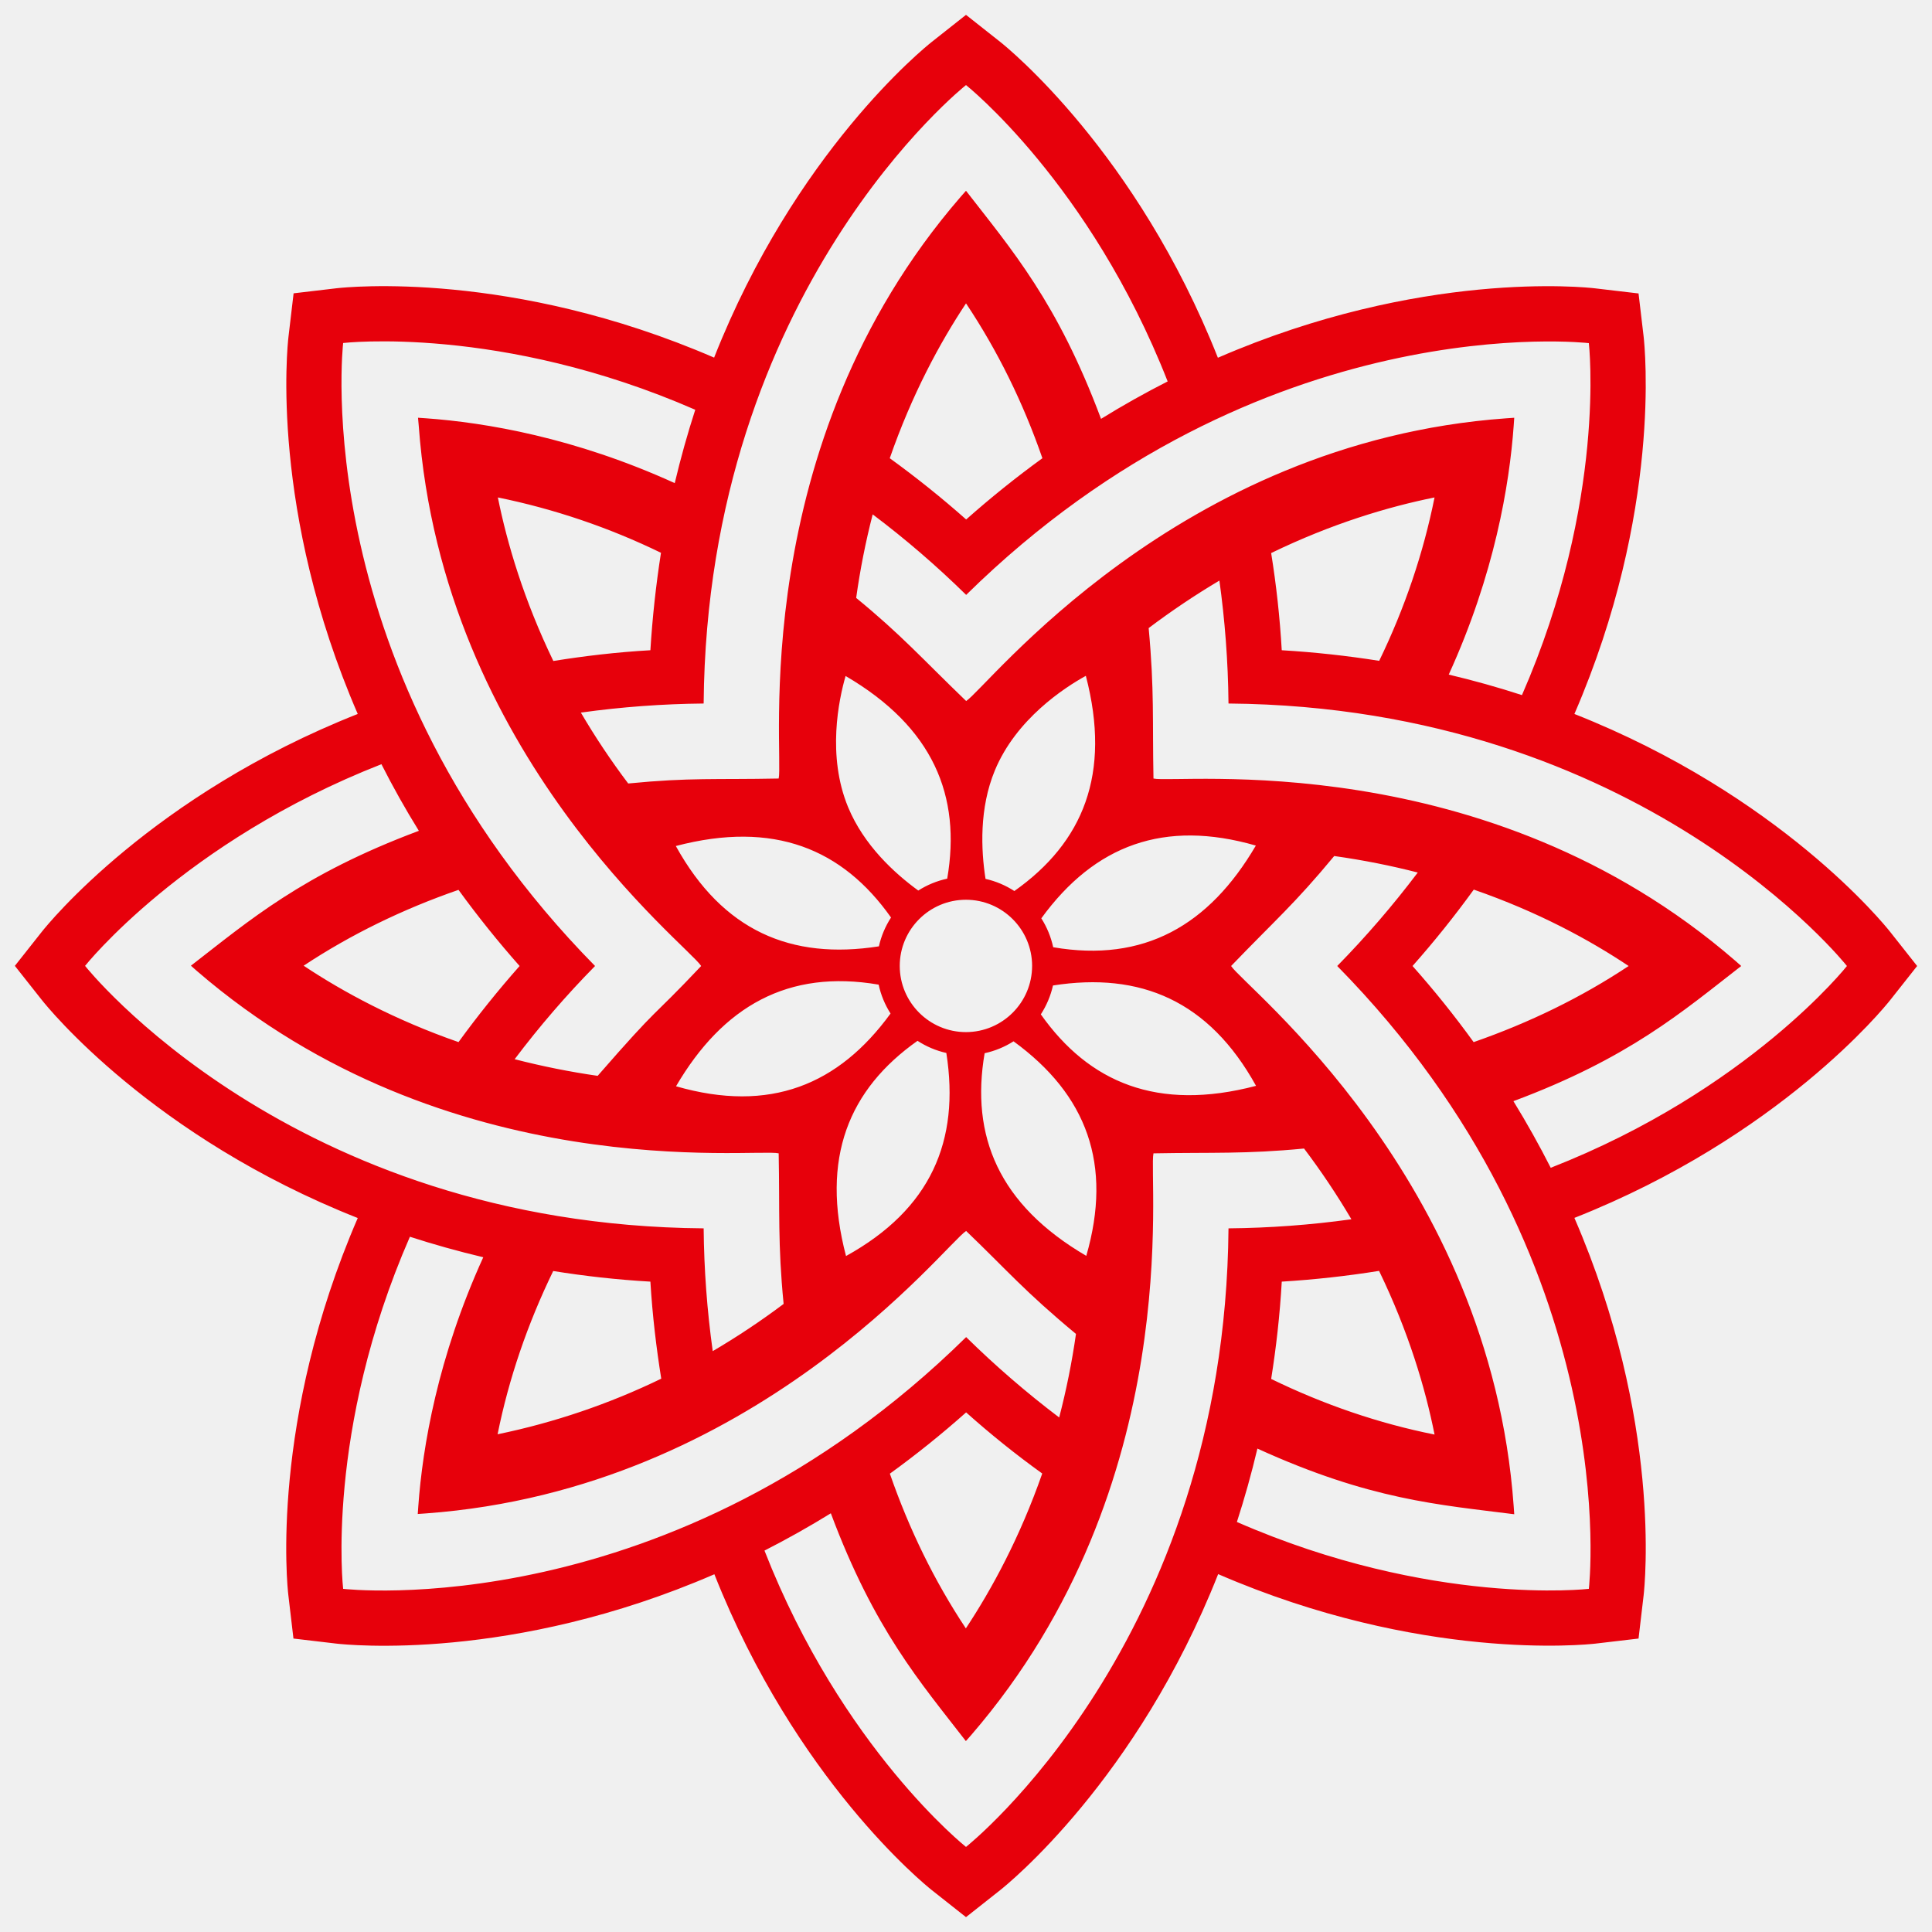
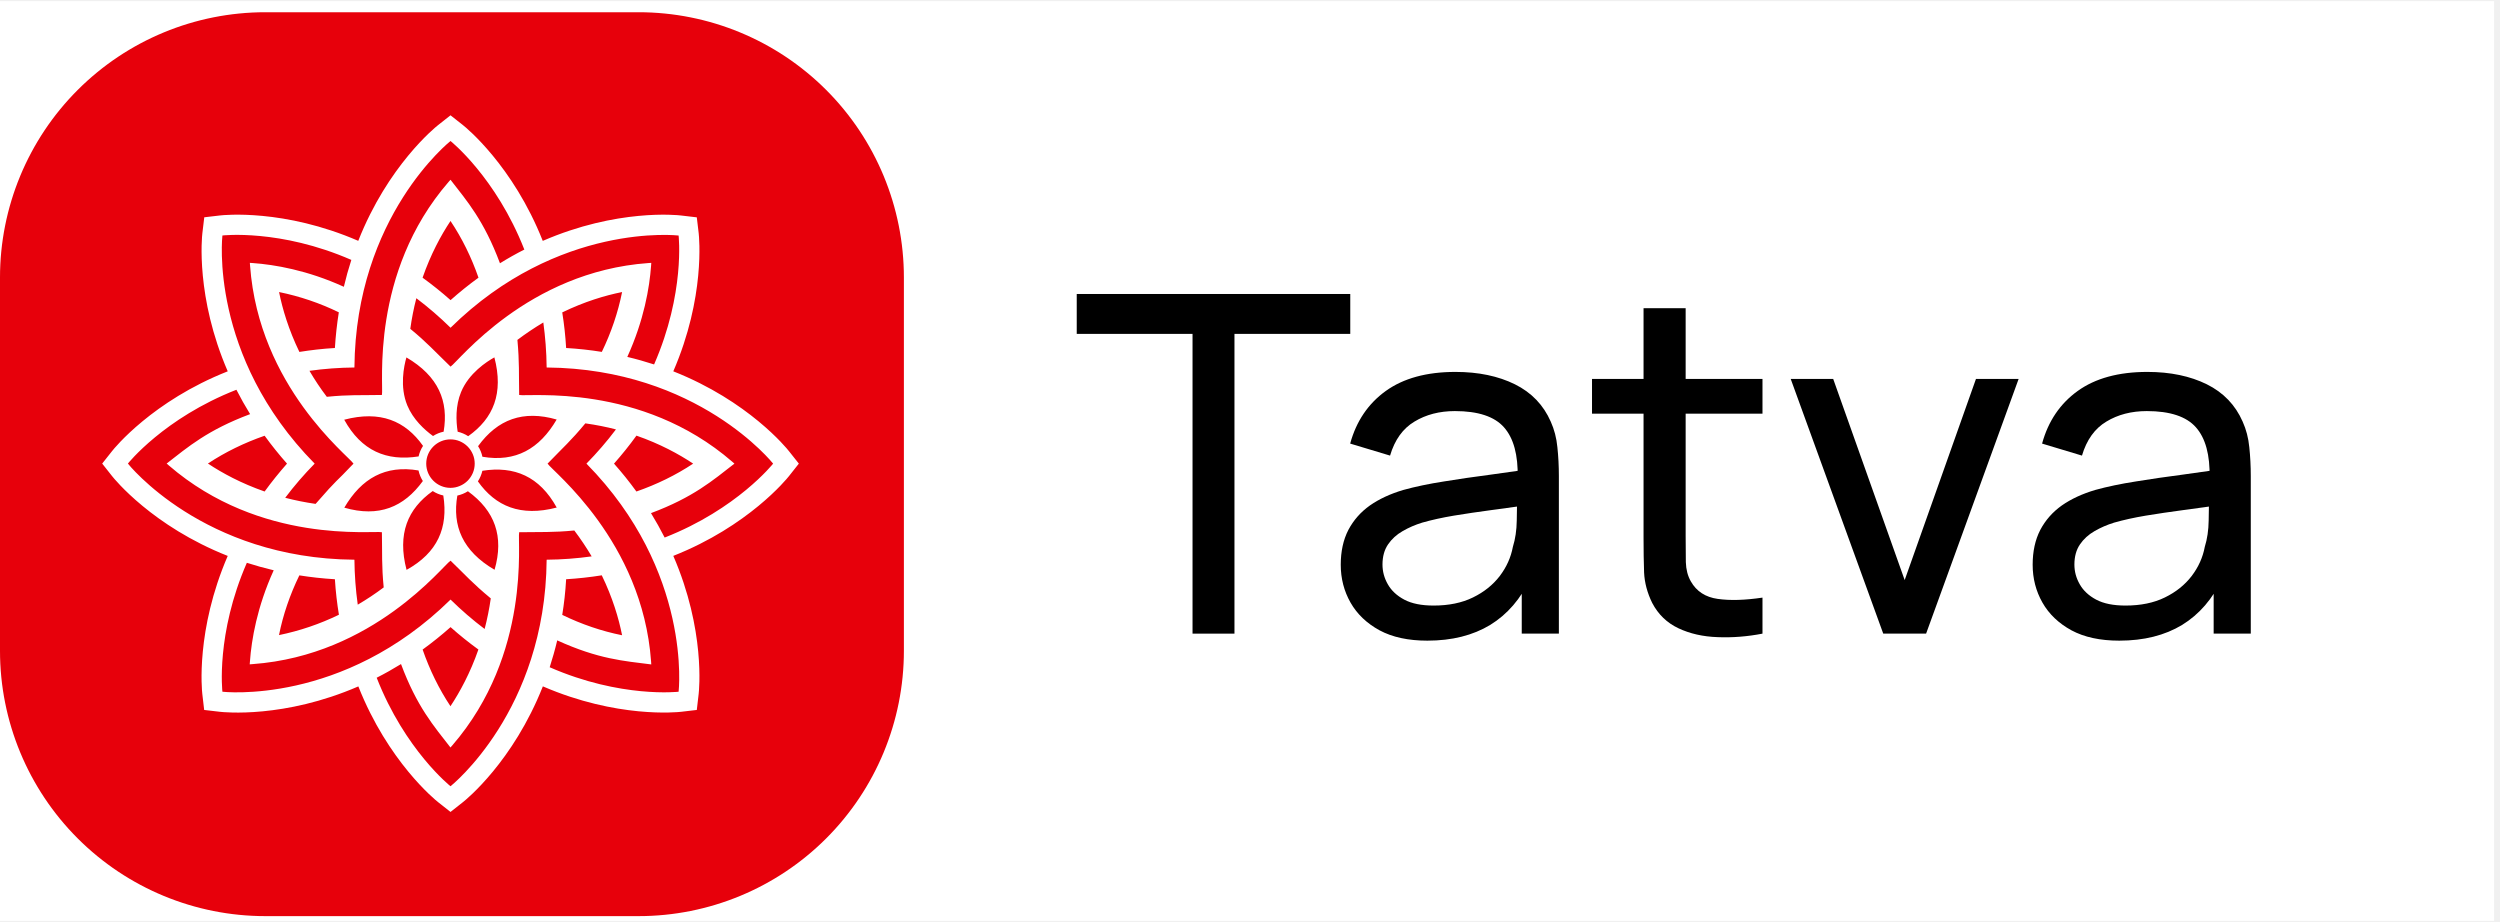
- <svg xmlns="http://www.w3.org/2000/svg" height="103" viewBox="0 0 130 130">
-   <path fill="#e7000b" d="M24.072 81.959c-5.9 13.633-4.752 24.72-4.668 25.387l.342 2.908 2.909.343c.667.074 11.772 1.25 25.414-4.669 5.465 13.81 14.106 20.84 14.634 21.257L65 129l2.297-1.815c.528-.417 9.206-7.438 14.67-21.266 13.625 5.9 24.712 4.751 25.378 4.677l2.909-.342.342-2.909c.075-.666 1.25-11.762-4.658-25.395 13.81-5.465 20.83-14.125 21.247-14.653L129 65l-1.815-2.297c-.417-.528-7.428-9.197-21.247-14.662 5.9-13.633 4.733-24.72 4.659-25.386l-.343-2.909-2.908-.342c-.667-.084-11.763-1.25-25.397 4.668-5.464-13.81-14.124-20.84-14.652-21.257L65 1l-2.297 1.815c-.528.417-9.197 7.429-14.652 21.248-13.634-5.9-24.72-4.743-25.387-4.669l-2.908.343-.343 2.908c-.083.677-1.25 11.763 4.659 25.396-13.82 5.465-20.84 14.125-21.256 14.653L1 64.991l1.816 2.297c.416.528 7.437 9.206 21.256 14.67zm-.982 24.951s-1.232-10.586 4.492-23.692c1.574.51 3.223.973 4.936 1.38-3.075 6.753-4.084 12.763-4.371 16.746l-.037.528.537-.037c22.223-1.62 34.968-18.131 36.362-19.006 2.833 2.72 3.882 4.013 7.391 6.928a50.695 50.695 0 01-1.13 5.622 64.148 64.148 0 01-6.26-5.409c-19.858 19.524-41.92 16.94-41.92 16.94zm10.392-10.4c.75-3.733 2.01-7.42 3.742-10.986 2.084.334 4.26.584 6.539.714.138 2.278.398 4.445.731 6.53a47.01 47.01 0 01-11.012 3.741zm36.553-28.257c.38-.585.66-1.24.818-1.942 5.878-.923 10.5 1.027 13.663 6.753-6.646 1.744-11.244-.229-14.481-4.81zm3.059 16.251c-5.898-3.446-7.795-8.075-6.84-13.636a5.97 5.97 0 001.945-.8c4.947 3.6 6.668 8.289 4.895 14.436zm-2.227-20.768a5.97 5.97 0 00-.799-1.944c3.599-4.947 8.287-6.668 14.435-4.895-3.147 5.374-7.531 7.888-13.636 6.84zm-2.613-3.78a5.97 5.97 0 00-1.94-.818c-.307-1.964-.426-4.753.627-7.296 1.435-3.465 4.683-5.572 6.123-6.367 1.724 6.605-.183 11.211-4.81 14.48zm1.194 5.04a4.458 4.458 0 01-4.452 4.452c-2.456 0-4.454-1.997-4.454-4.453s1.998-4.453 4.454-4.453a4.459 4.459 0 014.453 4.453zm-5.712-5.873a5.96 5.96 0 00-1.947.8c-1.605-1.167-3.66-3.049-4.719-5.603-1.436-3.467-.628-7.254-.172-8.834 5.899 3.448 7.793 8.075 6.838 13.637zm-3.78 2.614a5.976 5.976 0 00-.817 1.94c-5.91.925-10.509-1.04-13.664-6.75 6.607-1.736 11.224.2 14.48 4.81zm-.833 4.517c.15.702.427 1.356.8 1.945-3.483 4.786-8.1 6.72-14.435 4.894 3.158-5.394 7.552-7.884 13.635-6.839zm2.614 3.78c.585.38 1.239.66 1.94.818.927 5.923-1.05 10.514-6.75 13.664-1.736-6.608.2-11.225 4.81-14.481zM70.13 99.15c-1.5 4.288-3.38 7.761-5.14 10.42-2.112-3.178-3.816-6.67-5.113-10.41a65.076 65.076 0 005.131-4.123 62.69 62.69 0 005.122 4.113zM65 124.276s-8.345-6.622-13.56-19.94a62.494 62.494 0 004.465-2.51c2.932 7.843 6.012 11.354 9.086 15.328l.352-.398c14.56-16.867 11.905-37.549 12.272-39.15 3.92-.074 6.192.056 10.132-.324a50.19 50.19 0 013.186 4.76 64.426 64.426 0 01-8.27.611C82.43 110.495 65 124.276 65 124.276zm27.795-38.761c1.982 4.094 3.112 7.891 3.733 11.013-3.751-.75-7.438-2.01-10.994-3.742.333-2.093.583-4.27.713-6.548a67.253 67.253 0 006.548-.723zm14.115 21.395s-10.586 1.223-23.682-4.5c.509-1.576.972-3.215 1.38-4.938 7.588 3.461 12.23 3.775 17.282 4.418l-.037-.537C100.263 79.188 83.711 66.39 82.838 65c2.988-3.106 4.246-4.148 6.938-7.4 1.982.278 3.862.657 5.622 1.111A64.519 64.519 0 0189.979 65c19.525 19.849 16.931 41.91 16.931 41.91zm-7.743-47.05c4.298 1.49 7.771 3.371 10.42 5.14-3.177 2.112-6.678 3.816-10.429 5.122A64.765 64.765 0 0095.046 65a66.718 66.718 0 004.121-5.14zm25.11 5.14s-6.614 8.364-19.932 13.578a62.93 62.93 0 00-2.51-4.483c7.781-2.903 11.355-6.007 15.328-9.095l-.398-.352C99.956 50.09 79.222 52.753 77.615 52.386c-.077-3.907.065-5.934-.324-10.124a52.157 52.157 0 014.76-3.196c.361 2.612.584 5.363.612 8.272C110.503 47.569 124.276 65 124.276 65zM85.533 37.214c4.084-1.982 7.872-3.112 10.994-3.742-.75 3.742-2 7.438-3.724 10.994a67.533 67.533 0 00-6.557-.713 64.492 64.492 0 00-.713-6.539zM106.91 23.09s1.223 10.586-4.501 23.682a62.207 62.207 0 00-4.927-1.38c3.084-6.76 4.084-12.772 4.371-16.745l.037-.537-.537.037C79.13 29.742 66.421 46.284 65.01 47.17c-3.004-2.894-4.351-4.44-7.4-6.937a50.321 50.321 0 011.111-5.622 63.264 63.264 0 016.29 5.418c19.848-19.524 41.9-16.94 41.9-16.94zM59.87 30.833c1.491-4.289 3.371-7.77 5.131-10.42 2.121 3.177 3.844 6.678 5.14 10.42a67.222 67.222 0 00-5.13 4.122 66.834 66.834 0 00-5.141-4.122zM65 5.723s8.345 6.632 13.569 19.942a61.556 61.556 0 00-4.483 2.519C71.148 20.326 68.09 16.822 65 12.837l-.352.398C50.12 30.01 52.76 50.79 52.395 52.385c-4.273.085-5.934-.077-10.124.334a49.185 49.185 0 01-3.186-4.77 64.224 64.224 0 018.262-.611C47.578 19.496 65 5.724 65 5.724zM37.233 44.477C35.26 40.39 34.13 36.603 33.5 33.472a46.28 46.28 0 0110.976 3.724 70.726 70.726 0 00-.713 6.557c-2.279.13-4.446.389-6.53.723zM23.09 23.08s10.595-1.232 23.692 4.492a63.41 63.41 0 00-1.38 4.936c-6.734-3.066-12.735-4.075-16.736-4.362l-.538-.037.047.528C29.792 50.86 46.302 63.6 47.18 65c-3.568 3.78-2.6 2.385-6.965 7.391a52.141 52.141 0 01-5.585-1.12A63.086 63.086 0 0140.04 65C20.514 45.161 23.09 23.08 23.09 23.08zm7.761 47.04c-4.279-1.49-7.761-3.37-10.42-5.14 3.177-2.102 6.678-3.806 10.42-5.103A68.633 68.633 0 0034.963 65a68.765 68.765 0 00-4.112 5.122zm-5.186-18.699a59.652 59.652 0 002.519 4.483c-7.858 2.939-11.405 6.033-15.338 9.076l.399.352C30.11 79.894 50.793 77.24 52.395 77.605c.077 3.914-.066 6.057.333 10.133a50.718 50.718 0 01-4.77 3.177 64.298 64.298 0 01-.611-8.262C19.515 82.431 5.724 64.991 5.724 64.991s6.631-8.354 19.94-13.569z" />
+ <svg xmlns="http://www.w3.org/2000/svg" width="282" zoomAndPan="magnify" viewBox="0 0 211.5 78" height="104" preserveAspectRatio="xMidYMid meet" version="1.2">
+   <defs>
+     <clipPath id="c5ded0d2d1">
+       <path d="M 0 0.094 L 211 0.094 L 211 77.906 L 0 77.906 Z M 0 0.094 " />
+     </clipPath>
+     <clipPath id="07a5ca0dee">
+       <path d="M 0 1.035 L 76.469 1.035 L 76.469 77.504 L 0 77.504 Z M 0 1.035 " />
+     </clipPath>
+     <clipPath id="f165d197d9">
+       <path d="M 22.445 1.035 L 54.023 1.035 C 59.977 1.035 65.684 3.398 69.895 7.609 C 74.105 11.82 76.469 17.527 76.469 23.48 L 76.469 55.059 C 76.469 61.012 74.105 66.719 69.895 70.93 C 65.684 75.141 59.977 77.504 54.023 77.504 L 22.445 77.504 C 16.492 77.504 10.785 75.141 6.574 70.93 C 2.363 66.719 0 61.012 0 55.059 L 0 23.48 C 0 17.527 2.363 11.82 6.574 7.609 C 10.785 3.398 16.492 1.035 22.445 1.035 Z M 22.445 1.035 " />
+     </clipPath>
+     <clipPath id="856c3e4937">
+       <path d="M 8.184 9.293 L 68 9.293 L 68 69 L 8.184 69 Z M 8.184 9.293 " />
+     </clipPath>
+   </defs>
+   <g id="babe15d052">
+     <g clip-rule="nonzero" clip-path="url(#c5ded0d2d1)">
+       <path style=" stroke:none;fill-rule:nonzero;fill:#ffffff;fill-opacity:1;" d="M 0 0.094 L 211 0.094 L 211 77.906 L 0 77.906 Z M 0 0.094 " />
+     </g>
+     <g clip-rule="nonzero" clip-path="url(#07a5ca0dee)">
+       <g clip-rule="nonzero" clip-path="url(#f165d197d9)">
+         <path style=" stroke:none;fill-rule:nonzero;fill:#e7000b;fill-opacity:1;" d="M 0 1.035 L 76.469 1.035 L 76.469 77.504 L 0 77.504 Z M 0 1.035 " />
+       </g>
+     </g>
+     <g clip-rule="nonzero" clip-path="url(#856c3e4937)">
+       <path style=" stroke:none;fill-rule:nonzero;fill:#ffffff;fill-opacity:1;" d="M 19.266 47.031 C 16.551 53.309 17.078 58.414 17.117 58.723 L 17.273 60.062 L 18.613 60.219 C 18.922 60.254 24.035 60.793 30.316 58.07 C 32.832 64.43 36.812 67.664 37.055 67.855 L 38.113 68.691 L 39.172 67.855 C 39.414 67.664 43.41 64.434 45.926 58.066 C 52.199 60.781 57.305 60.254 57.609 60.219 L 58.949 60.062 L 59.105 58.723 C 59.141 58.414 59.684 53.305 56.961 47.027 C 63.32 44.512 66.555 40.523 66.746 40.281 L 67.582 39.223 L 66.746 38.168 C 66.555 37.922 63.324 33.93 56.961 31.414 C 59.68 25.137 59.141 20.031 59.109 19.727 L 58.949 18.387 L 57.609 18.23 C 57.305 18.191 52.195 17.652 45.918 20.379 C 43.402 14.02 39.414 10.781 39.172 10.59 L 38.113 9.754 L 37.055 10.59 C 36.812 10.781 32.82 14.012 30.309 20.375 C 24.031 17.656 18.926 18.191 18.617 18.227 L 17.281 18.383 L 17.121 19.723 C 17.082 20.035 16.547 25.137 19.266 31.414 C 12.902 33.93 9.672 37.918 9.48 38.164 L 8.645 39.219 L 9.48 40.277 C 9.672 40.52 12.902 44.516 19.266 47.031 Z M 18.816 58.52 C 18.816 58.52 18.246 53.648 20.883 47.613 C 21.609 47.848 22.367 48.059 23.156 48.246 C 21.742 51.355 21.277 54.125 21.145 55.957 L 21.125 56.203 L 21.375 56.184 C 31.605 55.438 37.477 47.836 38.117 47.434 C 39.422 48.688 39.902 49.281 41.52 50.625 C 41.395 51.496 41.223 52.359 41 53.211 C 39.984 52.445 39.023 51.613 38.117 50.723 C 28.973 59.711 18.816 58.52 18.816 58.52 Z M 23.602 53.734 C 23.945 52.016 24.527 50.316 25.324 48.676 C 26.281 48.828 27.285 48.941 28.332 49.004 C 28.398 50.051 28.516 51.051 28.672 52.008 C 27.051 52.793 25.363 53.367 23.602 53.73 Z M 40.43 40.723 C 40.605 40.453 40.734 40.152 40.809 39.828 C 43.516 39.402 45.641 40.301 47.098 42.938 C 44.039 43.738 41.922 42.832 40.43 40.723 Z M 41.84 48.203 C 39.125 46.617 38.25 44.488 38.691 41.926 C 39.012 41.855 39.309 41.734 39.586 41.559 C 41.863 43.215 42.656 45.375 41.84 48.203 Z M 40.812 38.641 C 40.746 38.32 40.621 38.023 40.445 37.746 C 42.102 35.469 44.262 34.676 47.094 35.492 C 45.645 37.969 43.625 39.125 40.812 38.641 Z M 39.609 36.902 C 39.336 36.723 39.039 36.598 38.719 36.523 C 38.578 35.621 38.52 34.336 39.008 33.164 C 39.668 31.57 41.164 30.602 41.824 30.234 C 42.621 33.273 41.742 35.395 39.609 36.902 Z M 40.16 39.223 C 40.16 39.492 40.109 39.754 40.004 40.008 C 39.898 40.258 39.75 40.48 39.559 40.672 C 39.367 40.863 39.145 41.012 38.895 41.113 C 38.645 41.219 38.383 41.273 38.109 41.273 C 36.98 41.273 36.059 40.352 36.059 39.223 C 36.059 38.09 36.98 37.172 38.109 37.172 C 38.383 37.172 38.645 37.223 38.895 37.328 C 39.145 37.434 39.367 37.582 39.559 37.773 C 39.75 37.965 39.898 38.188 40.004 38.438 C 40.109 38.688 40.16 38.949 40.16 39.223 Z M 37.531 36.52 C 37.211 36.586 36.91 36.711 36.633 36.887 C 35.895 36.348 34.949 35.48 34.461 34.305 C 33.801 32.711 34.172 30.965 34.383 30.238 C 37.098 31.828 37.969 33.957 37.531 36.52 Z M 35.789 37.723 C 35.609 37.996 35.484 38.293 35.414 38.613 C 32.691 39.039 30.574 38.137 29.121 35.508 C 32.164 34.707 34.289 35.598 35.789 37.723 Z M 35.406 39.801 C 35.477 40.125 35.602 40.426 35.773 40.695 C 34.172 42.902 32.047 43.793 29.129 42.949 C 30.582 40.465 32.605 39.32 35.406 39.801 Z M 36.609 41.543 C 36.879 41.719 37.18 41.848 37.504 41.918 C 37.93 44.645 37.02 46.758 34.395 48.211 C 33.598 45.168 34.488 43.043 36.609 41.543 Z M 40.473 54.949 C 39.785 56.922 38.918 58.523 38.109 59.746 C 37.137 58.281 36.352 56.676 35.754 54.953 C 36.574 54.359 37.359 53.727 38.117 53.055 C 38.871 53.727 39.656 54.359 40.473 54.949 Z M 38.113 66.516 C 38.113 66.516 34.27 63.469 31.867 57.336 C 32.57 56.98 33.254 56.594 33.926 56.18 C 35.273 59.793 36.691 61.41 38.109 63.238 L 38.27 63.055 C 44.973 55.289 43.754 45.766 43.922 45.027 C 45.727 44.996 46.773 45.055 48.586 44.879 C 49.117 45.582 49.605 46.312 50.055 47.07 C 48.789 47.246 47.52 47.34 46.246 47.352 C 46.137 60.172 38.113 66.516 38.113 66.516 Z M 50.91 48.672 C 51.824 50.555 52.344 52.305 52.629 53.742 C 50.902 53.395 49.203 52.816 47.566 52.02 C 47.723 51.055 47.836 50.051 47.895 49.004 C 48.906 48.941 49.91 48.832 50.91 48.672 Z M 57.41 58.52 C 57.41 58.52 52.535 59.086 46.504 56.449 C 46.738 55.723 46.953 54.969 47.141 54.176 C 50.637 55.77 52.773 55.914 55.098 56.211 L 55.082 55.961 C 54.348 45.758 46.727 39.863 46.324 39.223 C 47.703 37.793 48.281 37.312 49.52 35.816 C 50.434 35.945 51.301 36.117 52.109 36.328 C 51.34 37.348 50.508 38.312 49.613 39.223 C 58.605 48.363 57.41 58.52 57.41 58.52 Z M 53.844 36.855 C 55.824 37.543 57.422 38.41 58.641 39.223 C 57.18 40.195 55.566 40.98 53.84 41.582 C 53.25 40.766 52.617 39.977 51.945 39.223 C 52.617 38.465 53.25 37.676 53.844 36.855 Z M 65.406 39.223 C 65.406 39.223 62.359 43.074 56.23 45.477 C 55.871 44.773 55.488 44.086 55.074 43.41 C 58.656 42.074 60.301 40.645 62.133 39.223 L 61.949 39.062 C 54.207 32.359 44.66 33.586 43.922 33.414 C 43.887 31.617 43.949 30.684 43.773 28.754 C 44.477 28.223 45.207 27.734 45.965 27.281 C 46.129 28.484 46.234 29.754 46.246 31.09 C 59.062 31.199 65.406 39.223 65.406 39.223 Z M 47.566 26.43 C 49.449 25.516 51.191 24.996 52.629 24.707 C 52.285 26.43 51.707 28.133 50.914 29.77 C 49.914 29.609 48.906 29.5 47.895 29.441 C 47.836 28.43 47.727 27.43 47.566 26.43 Z M 57.41 19.926 C 57.41 19.926 57.973 24.801 55.336 30.832 C 54.59 30.59 53.832 30.375 53.07 30.195 C 54.488 27.082 54.949 24.316 55.082 22.484 L 55.098 22.238 L 54.852 22.254 C 44.617 22.988 38.766 30.605 38.117 31.016 C 36.734 29.68 36.113 28.969 34.711 27.82 C 34.832 26.949 35 26.086 35.223 25.23 C 36.242 26 37.207 26.832 38.117 27.727 C 47.258 18.734 57.41 19.926 57.41 19.926 Z M 35.75 23.492 C 36.438 21.516 37.301 19.914 38.113 18.695 C 39.09 20.156 39.883 21.77 40.48 23.492 C 39.66 24.086 38.875 24.719 38.117 25.391 C 37.359 24.719 36.57 24.086 35.75 23.492 Z M 38.113 11.93 C 38.113 11.93 41.953 14.984 44.359 21.113 C 43.656 21.469 42.969 21.855 42.297 22.273 C 40.941 18.652 39.535 17.039 38.113 15.207 L 37.949 15.391 C 31.262 23.113 32.477 32.68 32.309 33.414 C 30.34 33.453 29.578 33.379 27.648 33.57 C 27.113 32.867 26.625 32.133 26.18 31.371 C 27.441 31.195 28.711 31.102 29.984 31.09 C 30.09 18.273 38.113 11.93 38.113 11.93 Z M 25.328 29.773 C 24.418 27.891 23.898 26.148 23.609 24.707 C 25.363 25.066 27.051 25.637 28.664 26.422 C 28.504 27.422 28.395 28.43 28.332 29.441 C 27.285 29.5 26.285 29.621 25.328 29.773 Z M 18.816 19.922 C 18.816 19.922 23.695 19.355 29.723 21.988 C 29.48 22.738 29.27 23.496 29.09 24.262 C 25.988 22.852 23.227 22.387 21.383 22.254 L 21.137 22.238 L 21.156 22.48 C 21.902 32.715 29.504 38.578 29.906 39.223 C 28.266 40.965 28.711 40.32 26.699 42.629 C 25.832 42.504 24.977 42.332 24.129 42.113 C 24.895 41.094 25.727 40.133 26.621 39.223 C 17.629 30.09 18.816 19.922 18.816 19.922 Z M 22.387 41.582 C 20.418 40.895 18.816 40.031 17.59 39.215 C 19.055 38.246 20.664 37.461 22.387 36.863 C 22.98 37.68 23.613 38.469 24.281 39.223 C 23.613 39.98 22.98 40.766 22.387 41.582 Z M 20 32.973 C 20.359 33.676 20.746 34.363 21.16 35.035 C 17.543 36.391 15.91 37.812 14.098 39.215 L 14.281 39.375 C 22.047 46.082 31.57 44.859 32.309 45.027 C 32.344 46.832 32.277 47.816 32.461 49.695 C 31.758 50.223 31.023 50.711 30.266 51.156 C 30.09 49.895 29.996 48.625 29.984 47.352 C 17.168 47.25 10.82 39.219 10.82 39.219 C 10.82 39.219 13.871 35.375 20 32.973 Z M 20 32.973 " />
+     </g>
+     <g style="fill:#000000;fill-opacity:1;">
+       <g transform="translate(90.68561, 53.60542)">
+         <path style="stroke:none" d="M 10.203 0 L 10.203 -25.359 L 0.406 -25.359 L 0.406 -28.734 L 23.547 -28.734 L 23.547 -25.359 L 13.75 -25.359 L 13.75 0 Z M 10.203 0 " />
+       </g>
+     </g>
+     <g style="fill:#000000;fill-opacity:1;">
+       <g transform="translate(111.8334, 53.60542)">
+         <path style="stroke:none" d="M 8.922 0.594 C 7.305 0.594 5.957 0.301 4.875 -0.281 C 3.789 -0.875 2.973 -1.656 2.422 -2.625 C 1.867 -3.602 1.594 -4.672 1.594 -5.828 C 1.594 -6.953 1.805 -7.93 2.234 -8.766 C 2.672 -9.598 3.281 -10.289 4.062 -10.844 C 4.852 -11.395 5.797 -11.832 6.891 -12.156 C 7.91 -12.438 9.055 -12.676 10.328 -12.875 C 11.598 -13.082 12.883 -13.27 14.188 -13.438 C 15.488 -13.613 16.707 -13.785 17.844 -13.953 L 16.562 -13.203 C 16.602 -15.117 16.219 -16.535 15.406 -17.453 C 14.602 -18.367 13.219 -18.828 11.25 -18.828 C 9.945 -18.828 8.805 -18.531 7.828 -17.938 C 6.848 -17.352 6.16 -16.395 5.766 -15.062 L 2.391 -16.078 C 2.91 -17.973 3.914 -19.457 5.406 -20.531 C 6.895 -21.602 8.859 -22.141 11.297 -22.141 C 13.242 -22.141 14.922 -21.789 16.328 -21.094 C 17.734 -20.395 18.742 -19.344 19.359 -17.938 C 19.66 -17.27 19.848 -16.547 19.922 -15.766 C 20.004 -14.992 20.047 -14.18 20.047 -13.328 L 20.047 0 L 16.906 0 L 16.906 -5.172 L 17.641 -4.688 C 16.828 -2.945 15.691 -1.629 14.234 -0.734 C 12.773 0.148 11.004 0.594 8.922 0.594 Z M 9.453 -2.375 C 10.734 -2.375 11.844 -2.602 12.781 -3.062 C 13.719 -3.52 14.473 -4.125 15.047 -4.875 C 15.617 -5.625 15.988 -6.445 16.156 -7.344 C 16.363 -8.008 16.473 -8.75 16.484 -9.562 C 16.504 -10.383 16.516 -11.016 16.516 -11.453 L 17.766 -10.922 C 16.598 -10.754 15.457 -10.598 14.344 -10.453 C 13.227 -10.305 12.172 -10.148 11.172 -9.984 C 10.172 -9.816 9.273 -9.617 8.484 -9.391 C 7.898 -9.211 7.348 -8.973 6.828 -8.672 C 6.316 -8.379 5.906 -8.004 5.594 -7.547 C 5.281 -7.086 5.125 -6.52 5.125 -5.844 C 5.125 -5.258 5.273 -4.703 5.578 -4.172 C 5.879 -3.641 6.344 -3.207 6.969 -2.875 C 7.602 -2.539 8.43 -2.375 9.453 -2.375 Z M 9.453 -2.375 " />
+       </g>
+     </g>
+     <g style="fill:#000000;fill-opacity:1;">
+       <g transform="translate(134.2781, 53.60542)">
+         <path style="stroke:none" d="M 14.828 0 C 13.547 0.25 12.281 0.348 11.031 0.297 C 9.789 0.254 8.688 0.004 7.719 -0.453 C 6.75 -0.91 6.008 -1.625 5.5 -2.594 C 5.082 -3.445 4.852 -4.305 4.812 -5.172 C 4.781 -6.047 4.766 -7.035 4.766 -8.141 L 4.766 -27.531 L 8.328 -27.531 L 8.328 -8.297 C 8.328 -7.422 8.332 -6.672 8.344 -6.047 C 8.363 -5.422 8.504 -4.879 8.766 -4.422 C 9.242 -3.578 10.004 -3.082 11.047 -2.938 C 12.086 -2.789 13.348 -2.828 14.828 -3.047 Z M 0.406 -18.609 L 0.406 -21.547 L 14.828 -21.547 L 14.828 -18.609 Z M 0.406 -18.609 " />
+       </g>
+     </g>
+     <g style="fill:#000000;fill-opacity:1;">
+       <g transform="translate(150.6977, 53.60542)">
+         <path style="stroke:none" d="M 8.625 0 L 0.797 -21.547 L 4.391 -21.547 L 10.438 -4.531 L 16.469 -21.547 L 20.078 -21.547 L 12.25 0 Z M 8.625 0 " />
+       </g>
+     </g>
+     <g style="fill:#000000;fill-opacity:1;">
+       <g transform="translate(170.3692, 53.60542)">
+         <path style="stroke:none" d="M 8.922 0.594 C 7.305 0.594 5.957 0.301 4.875 -0.281 C 3.789 -0.875 2.973 -1.656 2.422 -2.625 C 1.867 -3.602 1.594 -4.672 1.594 -5.828 C 1.594 -6.953 1.805 -7.93 2.234 -8.766 C 2.672 -9.598 3.281 -10.289 4.062 -10.844 C 4.852 -11.395 5.797 -11.832 6.891 -12.156 C 7.91 -12.438 9.055 -12.676 10.328 -12.875 C 11.598 -13.082 12.883 -13.27 14.188 -13.438 C 15.488 -13.613 16.707 -13.785 17.844 -13.953 L 16.562 -13.203 C 16.602 -15.117 16.219 -16.535 15.406 -17.453 C 14.602 -18.367 13.219 -18.828 11.25 -18.828 C 9.945 -18.828 8.805 -18.531 7.828 -17.938 C 6.848 -17.352 6.16 -16.395 5.766 -15.062 L 2.391 -16.078 C 2.91 -17.973 3.914 -19.457 5.406 -20.531 C 6.895 -21.602 8.859 -22.141 11.297 -22.141 C 13.242 -22.141 14.922 -21.789 16.328 -21.094 C 17.734 -20.395 18.742 -19.344 19.359 -17.938 C 19.66 -17.27 19.848 -16.547 19.922 -15.766 C 20.004 -14.992 20.047 -14.18 20.047 -13.328 L 20.047 0 L 16.906 0 L 16.906 -5.172 L 17.641 -4.688 C 16.828 -2.945 15.691 -1.629 14.234 -0.734 C 12.773 0.148 11.004 0.594 8.922 0.594 Z M 9.453 -2.375 C 10.734 -2.375 11.844 -2.602 12.781 -3.062 C 13.719 -3.52 14.473 -4.125 15.047 -4.875 C 15.617 -5.625 15.988 -6.445 16.156 -7.344 C 16.363 -8.008 16.473 -8.75 16.484 -9.562 C 16.504 -10.383 16.516 -11.016 16.516 -11.453 L 17.766 -10.922 C 16.598 -10.754 15.457 -10.598 14.344 -10.453 C 13.227 -10.305 12.172 -10.148 11.172 -9.984 C 10.172 -9.816 9.273 -9.617 8.484 -9.391 C 7.898 -9.211 7.348 -8.973 6.828 -8.672 C 6.316 -8.379 5.906 -8.004 5.594 -7.547 C 5.281 -7.086 5.125 -6.52 5.125 -5.844 C 5.125 -5.258 5.273 -4.703 5.578 -4.172 C 5.879 -3.641 6.344 -3.207 6.969 -2.875 C 7.602 -2.539 8.43 -2.375 9.453 -2.375 Z M 9.453 -2.375 " />
+       </g>
+     </g>
+   </g>
</svg>
